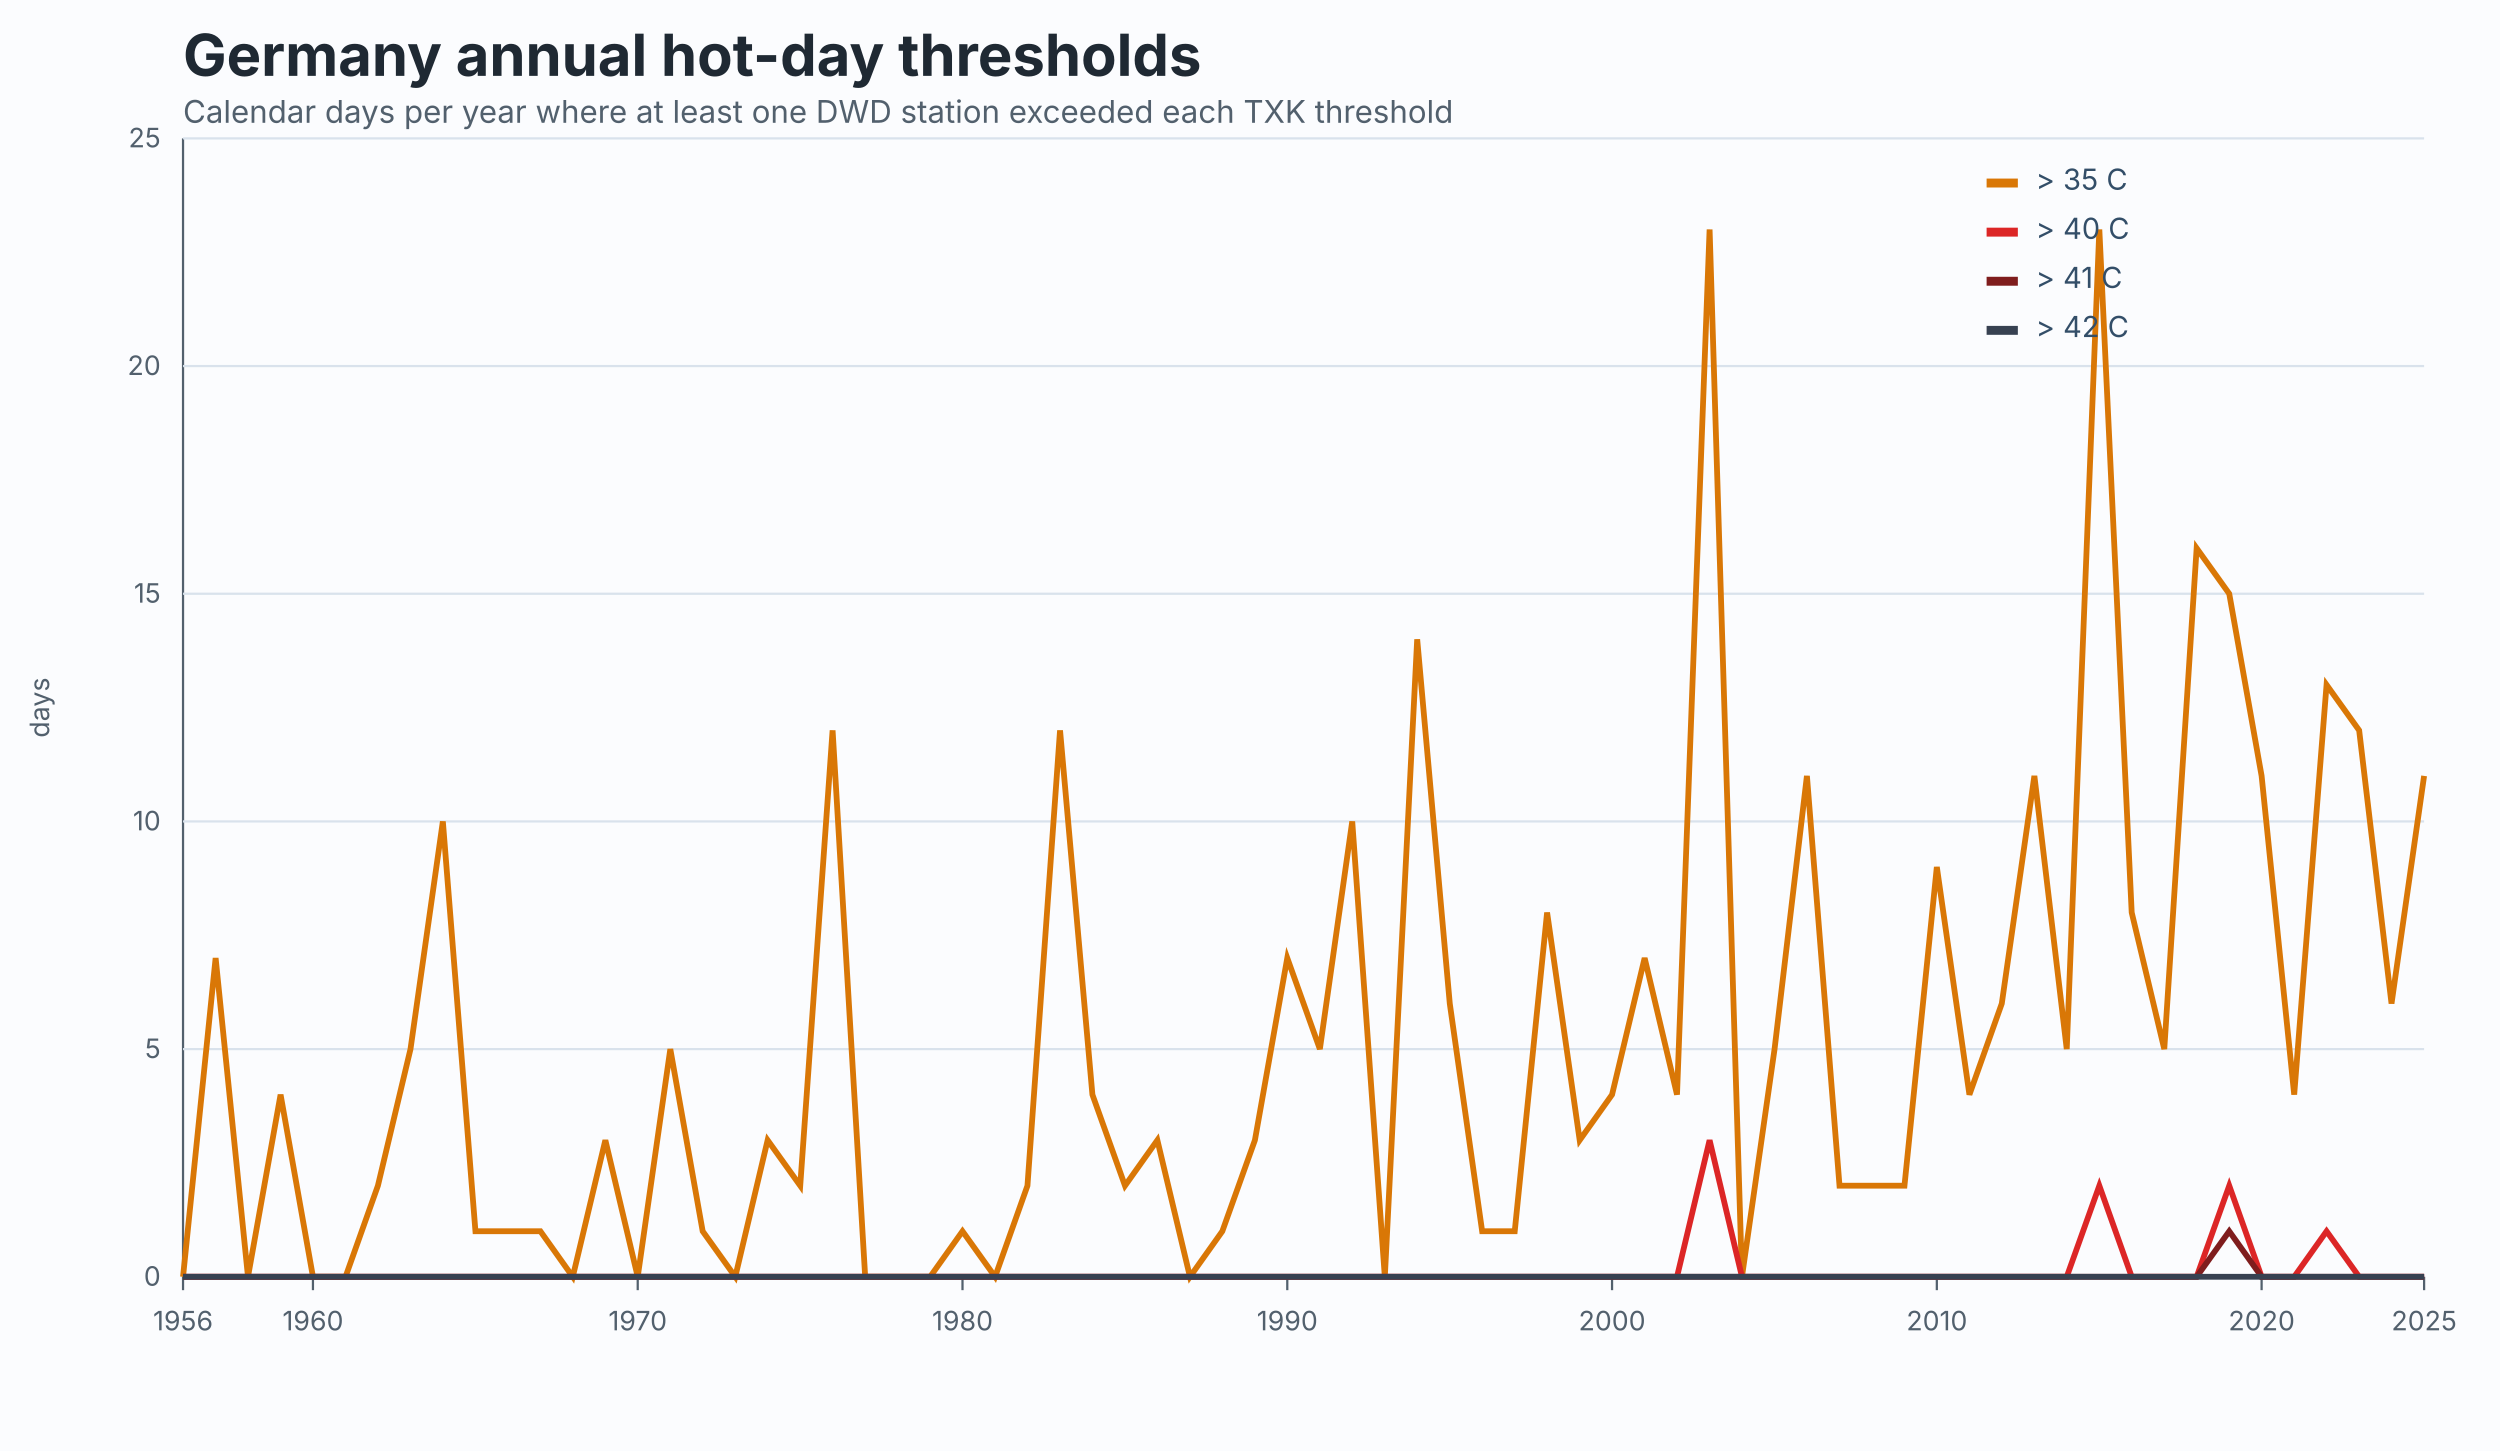
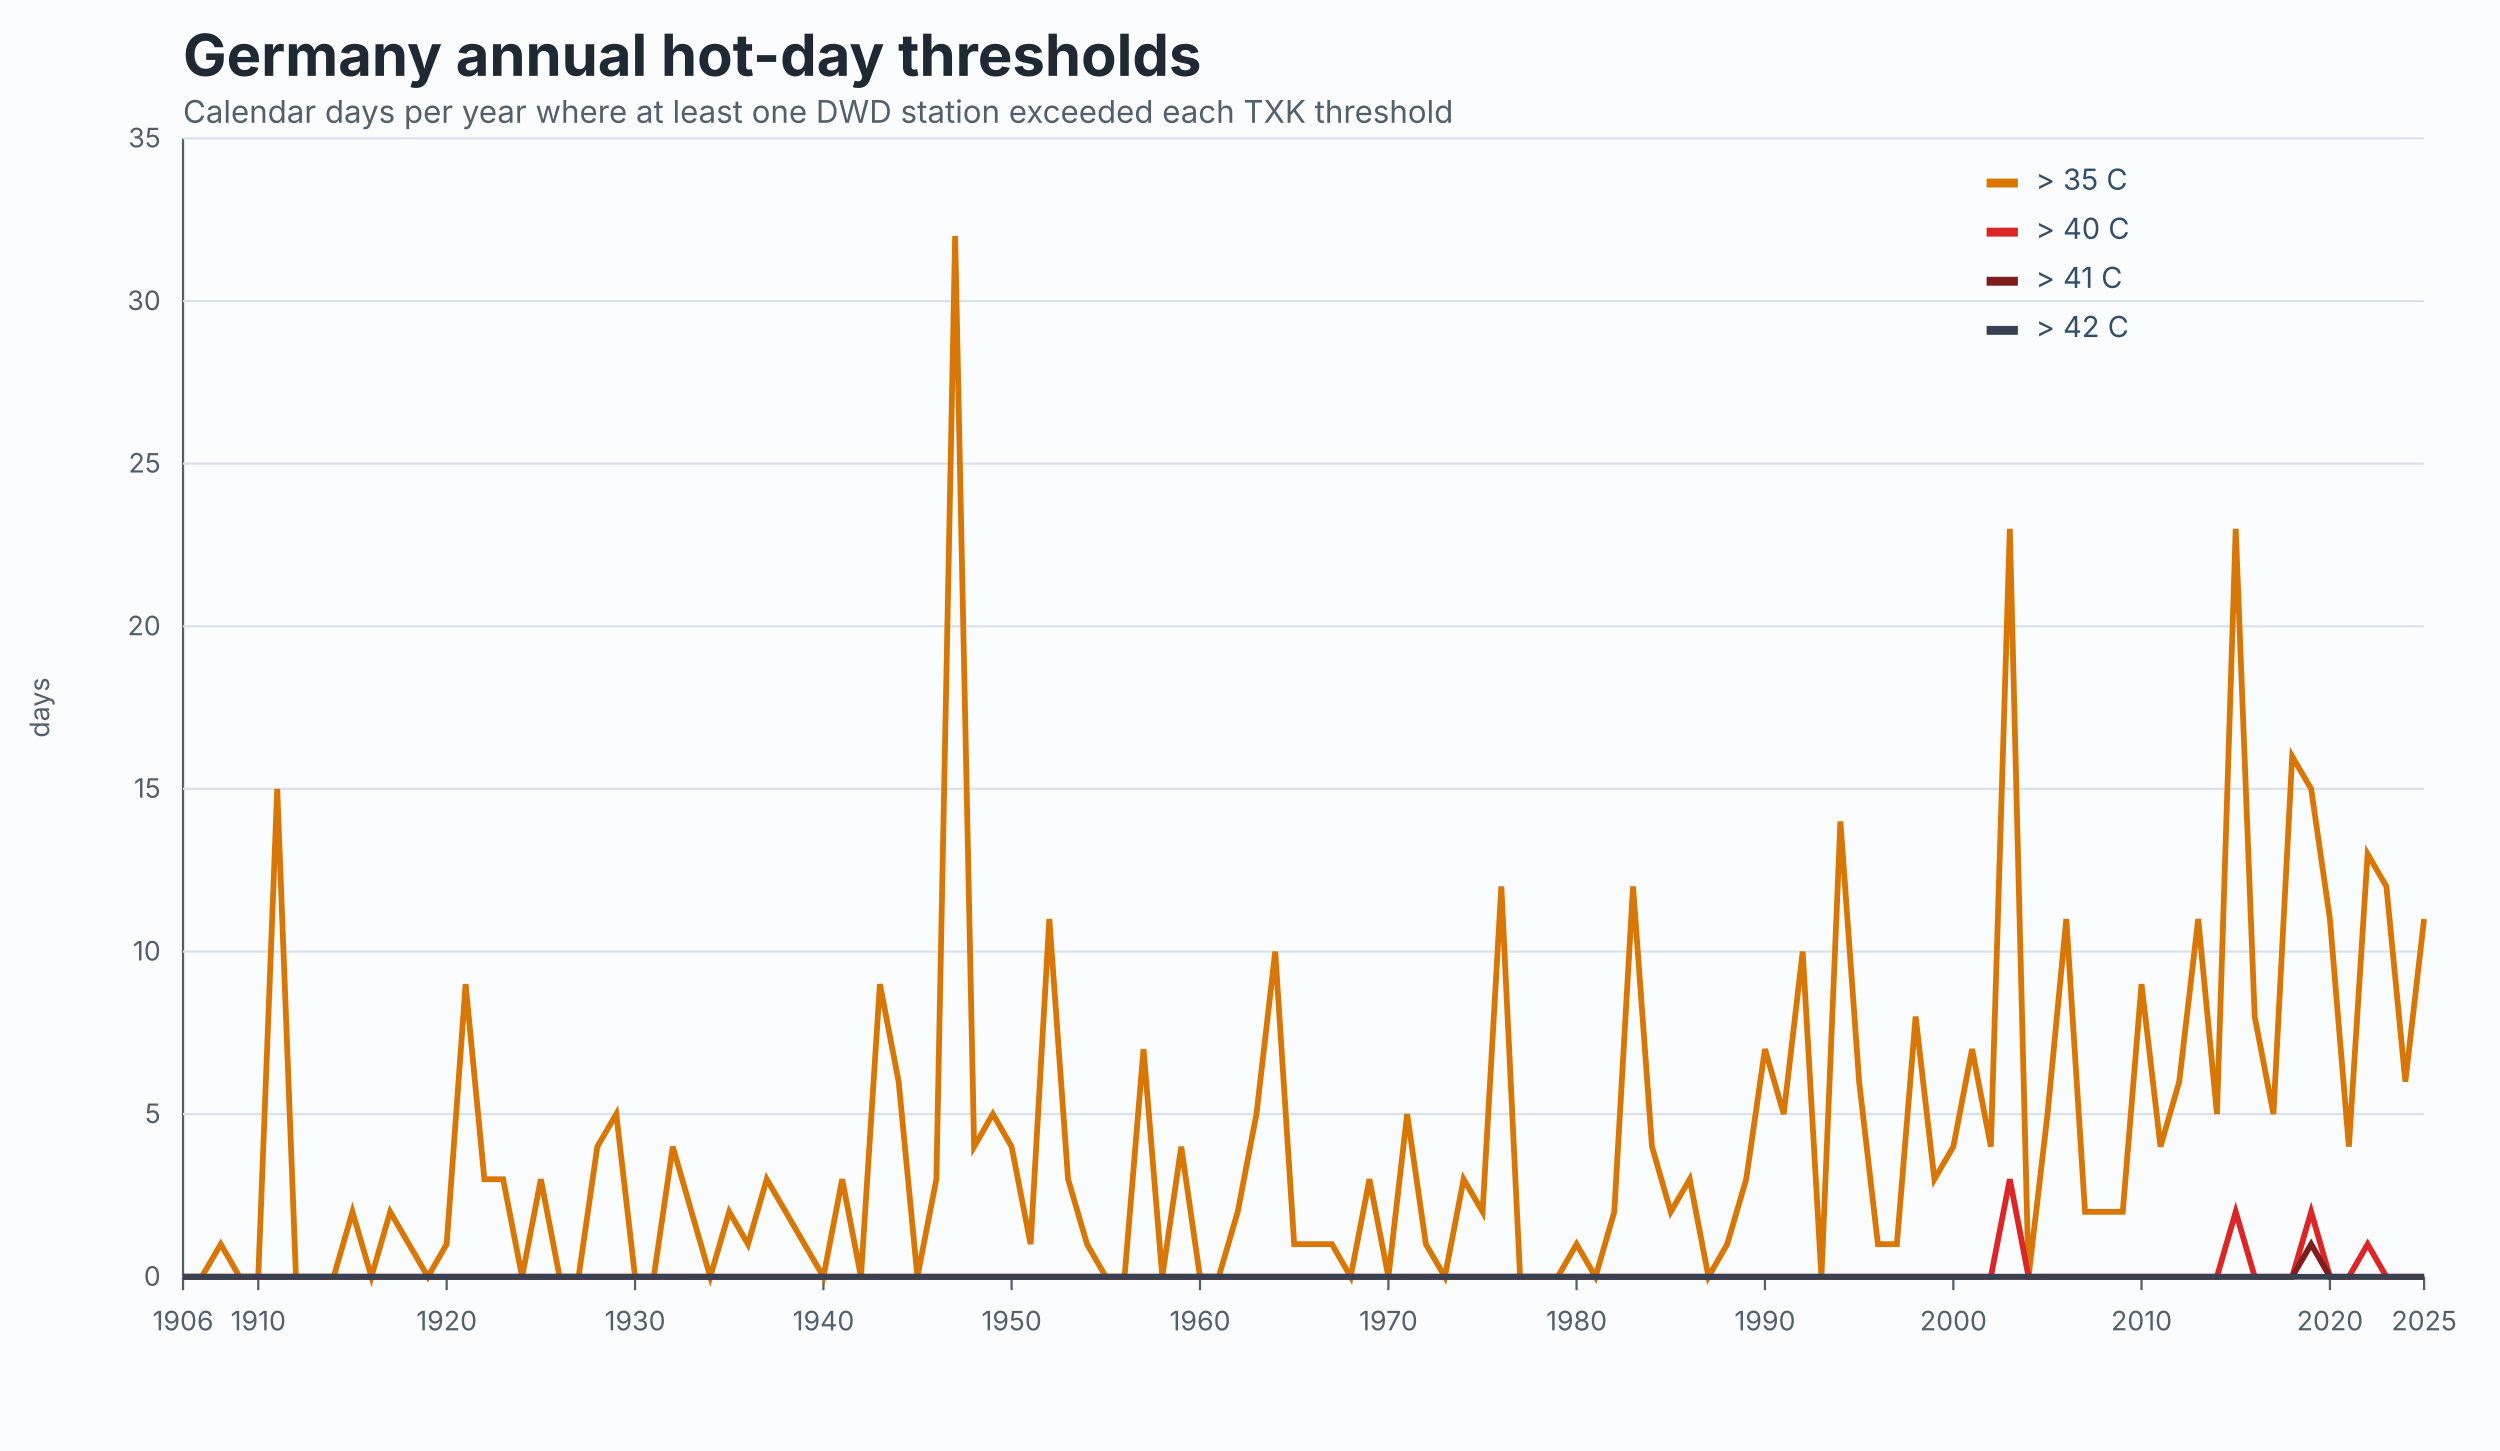
<svg xmlns="http://www.w3.org/2000/svg" width="1120" height="650" viewBox="0 0 1120 650">
  <style>
text{font-family:Inter,Segoe UI,Arial,sans-serif;fill:#1f2933}
.title{font-size:26px;font-weight:700}.subtitle{font-size:14px;fill:#52606d}
.axis{stroke:#52606d;stroke-width:1}.grid{stroke:#d9e2ec;stroke-width:1}
.tick{font-size:12px;fill:#52606d}.legend{font-size:13px;fill:#334e68}
</style>
  <rect width="1120" height="650" fill="#fbfcfe" />
  <text x="82" y="34" class="title">Germany annual hot-day thresholds</text>
  <text x="82" y="55" class="subtitle">Calendar days per year where at least one DWD station exceeded each TXK threshold</text>
  <line x1="82" y1="572" x2="1086" y2="572" class="axis" />
  <line x1="82" y1="62" x2="82" y2="572" class="axis" />
  <line x1="82" y1="572.0" x2="1086" y2="572.0" class="grid" />
  <text x="72" y="576.0" text-anchor="end" class="tick">0</text>
-   <line x1="82" y1="470.0" x2="1086" y2="470.0" class="grid" />
-   <text x="72" y="474.0" text-anchor="end" class="tick">5</text>
-   <line x1="82" y1="368.0" x2="1086" y2="368.0" class="grid" />
-   <text x="72" y="372.0" text-anchor="end" class="tick">10</text>
-   <line x1="82" y1="266.0" x2="1086" y2="266.0" class="grid" />
-   <text x="72" y="270.0" text-anchor="end" class="tick">15</text>
-   <line x1="82" y1="164.0" x2="1086" y2="164.0" class="grid" />
-   <text x="72" y="168.0" text-anchor="end" class="tick">20</text>
+   <line x1="82" y1="499.1" x2="1086" y2="499.1" class="grid" />
+   <text x="72" y="503.1" text-anchor="end" class="tick">5</text>
+   <line x1="82" y1="426.3" x2="1086" y2="426.3" class="grid" />
+   <text x="72" y="430.3" text-anchor="end" class="tick">10</text>
+   <line x1="82" y1="353.4" x2="1086" y2="353.4" class="grid" />
+   <text x="72" y="357.4" text-anchor="end" class="tick">15</text>
+   <line x1="82" y1="280.6" x2="1086" y2="280.6" class="grid" />
+   <text x="72" y="284.6" text-anchor="end" class="tick">20</text>
+   <line x1="82" y1="207.7" x2="1086" y2="207.7" class="grid" />
+   <text x="72" y="211.7" text-anchor="end" class="tick">25</text>
+   <line x1="82" y1="134.9" x2="1086" y2="134.9" class="grid" />
+   <text x="72" y="138.9" text-anchor="end" class="tick">30</text>
  <line x1="82" y1="62.0" x2="1086" y2="62.0" class="grid" />
-   <text x="72" y="66.0" text-anchor="end" class="tick">25</text>
+   <text x="72" y="66.0" text-anchor="end" class="tick">35</text>
  <line x1="82.0" y1="572" x2="82.0" y2="578" class="axis" />
-   <text x="82.0" y="596" text-anchor="middle" class="tick">1956</text>
-   <line x1="140.2" y1="572" x2="140.2" y2="578" class="axis" />
-   <text x="140.2" y="596" text-anchor="middle" class="tick">1960</text>
-   <line x1="285.7" y1="572" x2="285.7" y2="578" class="axis" />
-   <text x="285.7" y="596" text-anchor="middle" class="tick">1970</text>
-   <line x1="431.2" y1="572" x2="431.2" y2="578" class="axis" />
-   <text x="431.2" y="596" text-anchor="middle" class="tick">1980</text>
-   <line x1="576.7" y1="572" x2="576.7" y2="578" class="axis" />
-   <text x="576.7" y="596" text-anchor="middle" class="tick">1990</text>
-   <line x1="722.2" y1="572" x2="722.2" y2="578" class="axis" />
-   <text x="722.2" y="596" text-anchor="middle" class="tick">2000</text>
-   <line x1="867.7" y1="572" x2="867.7" y2="578" class="axis" />
-   <text x="867.7" y="596" text-anchor="middle" class="tick">2010</text>
-   <line x1="1013.2" y1="572" x2="1013.2" y2="578" class="axis" />
-   <text x="1013.2" y="596" text-anchor="middle" class="tick">2020</text>
+   <text x="82.0" y="596" text-anchor="middle" class="tick">1906</text>
+   <line x1="115.7" y1="572" x2="115.7" y2="578" class="axis" />
+   <text x="115.7" y="596" text-anchor="middle" class="tick">1910</text>
+   <line x1="200.1" y1="572" x2="200.1" y2="578" class="axis" />
+   <text x="200.1" y="596" text-anchor="middle" class="tick">1920</text>
+   <line x1="284.5" y1="572" x2="284.5" y2="578" class="axis" />
+   <text x="284.5" y="596" text-anchor="middle" class="tick">1930</text>
+   <line x1="368.9" y1="572" x2="368.9" y2="578" class="axis" />
+   <text x="368.9" y="596" text-anchor="middle" class="tick">1940</text>
+   <line x1="453.2" y1="572" x2="453.2" y2="578" class="axis" />
+   <text x="453.2" y="596" text-anchor="middle" class="tick">1950</text>
+   <line x1="537.6" y1="572" x2="537.6" y2="578" class="axis" />
+   <text x="537.6" y="596" text-anchor="middle" class="tick">1960</text>
+   <line x1="622.0" y1="572" x2="622.0" y2="578" class="axis" />
+   <text x="622.0" y="596" text-anchor="middle" class="tick">1970</text>
+   <line x1="706.3" y1="572" x2="706.3" y2="578" class="axis" />
+   <text x="706.3" y="596" text-anchor="middle" class="tick">1980</text>
+   <line x1="790.7" y1="572" x2="790.7" y2="578" class="axis" />
+   <text x="790.7" y="596" text-anchor="middle" class="tick">1990</text>
+   <line x1="875.1" y1="572" x2="875.1" y2="578" class="axis" />
+   <text x="875.1" y="596" text-anchor="middle" class="tick">2000</text>
+   <line x1="959.4" y1="572" x2="959.4" y2="578" class="axis" />
+   <text x="959.4" y="596" text-anchor="middle" class="tick">2010</text>
+   <line x1="1043.8" y1="572" x2="1043.8" y2="578" class="axis" />
+   <text x="1043.8" y="596" text-anchor="middle" class="tick">2020</text>
  <line x1="1086.0" y1="572" x2="1086.0" y2="578" class="axis" />
  <text x="1086.0" y="596" text-anchor="middle" class="tick">2025</text>
  <text transform="translate(22 317.0) rotate(-90)" text-anchor="middle" class="tick">days</text>
-   <polyline points="82.0,572.0 96.6,429.2 111.1,572.0 125.7,490.4 140.2,572.0 154.8,572.0 169.3,531.2 183.9,470.0 198.4,368.0 213.0,551.6 227.5,551.6 242.1,551.6 256.6,572.0 271.2,510.8 285.7,572.0 300.3,470.0 314.8,551.6 329.4,572.0 343.9,510.8 358.5,531.2 373.0,327.2 387.6,572.0 402.1,572.0 416.7,572.0 431.2,551.6 445.8,572.0 460.3,531.2 474.9,327.2 489.4,490.4 504.0,531.2 518.5,510.8 533.1,572.0 547.6,551.6 562.2,510.8 576.7,429.2 591.3,470.0 605.8,368.0 620.4,572.0 634.9,286.4 649.5,449.6 664.0,551.6 678.6,551.6 693.1,408.8 707.7,510.8 722.2,490.4 736.8,429.2 751.3,490.4 765.9,102.8 780.4,572.0 795.0,470.0 809.5,347.6 824.1,531.2 838.6,531.2 853.2,531.2 867.7,388.4 882.3,490.4 896.8,449.6 911.4,347.6 925.9,470.0 940.5,102.8 955.0,408.8 969.6,470.0 984.1,245.6 998.7,266.0 1013.2,347.6 1027.8,490.4 1042.3,306.8 1056.9,327.2 1071.4,449.6 1086.0,347.6" fill="none" stroke="#d97706" stroke-width="2.6" />
+   <polyline points="82.0,572.0 90.4,572.0 98.9,557.4 107.3,572.0 115.7,572.0 124.2,353.4 132.6,572.0 141.1,572.0 149.5,572.0 157.9,542.9 166.4,572.0 174.8,542.9 183.2,557.4 191.7,572.0 200.1,557.4 208.6,440.9 217.0,528.3 225.4,528.3 233.9,572.0 242.3,528.3 250.7,572.0 259.2,572.0 267.6,513.7 276.1,499.1 284.5,572.0 292.9,572.0 301.4,513.7 309.8,542.9 318.2,572.0 326.7,542.9 335.1,557.4 343.5,528.3 352.0,542.9 360.4,557.4 368.9,572.0 377.3,528.3 385.7,572.0 394.2,440.9 402.6,484.6 411.0,572.0 419.5,528.3 427.9,105.7 436.4,513.7 444.8,499.1 453.2,513.7 461.7,557.4 470.1,411.7 478.5,528.3 487.0,557.4 495.4,572.0 503.8,572.0 512.3,470.0 520.7,572.0 529.2,513.7 537.6,572.0 546.0,572.0 554.5,542.9 562.9,499.1 571.3,426.3 579.8,557.4 588.2,557.4 596.7,557.4 605.1,572.0 613.5,528.3 622.0,572.0 630.4,499.1 638.8,557.4 647.3,572.0 655.7,528.3 664.2,542.9 672.6,397.1 681.0,572.0 689.5,572.0 697.9,572.0 706.3,557.4 714.8,572.0 723.2,542.9 731.6,397.1 740.1,513.7 748.5,542.9 757.0,528.3 765.4,572.0 773.8,557.4 782.3,528.3 790.7,470.0 799.1,499.1 807.6,426.3 816.0,572.0 824.5,368.0 832.9,484.6 841.3,557.4 849.8,557.4 858.2,455.4 866.6,528.3 875.1,513.7 883.5,470.0 891.9,513.7 900.4,236.9 908.8,572.0 917.3,499.1 925.7,411.7 934.1,542.9 942.6,542.9 951.0,542.9 959.4,440.9 967.9,513.7 976.3,484.6 984.8,411.7 993.2,499.1 1001.6,236.9 1010.1,455.4 1018.5,499.1 1026.9,338.9 1035.4,353.4 1043.8,411.7 1052.3,513.7 1060.7,382.6 1069.1,397.1 1077.6,484.6 1086.0,411.7" fill="none" stroke="#d97706" stroke-width="2.6" />
  <rect x="890" y="80" width="14" height="4" fill="#d97706" />
  <text x="912" y="85" class="legend">&gt; 35 C</text>
-   <polyline points="82.0,572.0 96.6,572.0 111.1,572.0 125.7,572.0 140.2,572.0 154.8,572.0 169.3,572.0 183.9,572.0 198.4,572.0 213.0,572.0 227.5,572.0 242.1,572.0 256.6,572.0 271.2,572.0 285.7,572.0 300.3,572.0 314.8,572.0 329.4,572.0 343.9,572.0 358.5,572.0 373.0,572.0 387.6,572.0 402.1,572.0 416.7,572.0 431.2,572.0 445.8,572.0 460.3,572.0 474.9,572.0 489.4,572.0 504.0,572.0 518.5,572.0 533.1,572.0 547.6,572.0 562.2,572.0 576.7,572.0 591.3,572.0 605.8,572.0 620.4,572.0 634.9,572.0 649.5,572.0 664.0,572.0 678.6,572.0 693.1,572.0 707.7,572.0 722.2,572.0 736.8,572.0 751.3,572.0 765.9,510.8 780.4,572.0 795.0,572.0 809.5,572.0 824.1,572.0 838.6,572.0 853.2,572.0 867.7,572.0 882.3,572.0 896.8,572.0 911.4,572.0 925.9,572.0 940.5,531.2 955.0,572.0 969.6,572.0 984.1,572.0 998.7,531.2 1013.2,572.0 1027.8,572.0 1042.3,551.6 1056.9,572.0 1071.4,572.0 1086.0,572.0" fill="none" stroke="#dc2626" stroke-width="2.6" />
+   <polyline points="82.0,572.0 90.4,572.0 98.9,572.0 107.3,572.0 115.7,572.0 124.2,572.0 132.6,572.0 141.1,572.0 149.5,572.0 157.9,572.0 166.4,572.0 174.8,572.0 183.2,572.0 191.7,572.0 200.1,572.0 208.6,572.0 217.0,572.0 225.4,572.0 233.9,572.0 242.3,572.0 250.7,572.0 259.2,572.0 267.6,572.0 276.1,572.0 284.5,572.0 292.9,572.0 301.4,572.0 309.8,572.0 318.2,572.0 326.7,572.0 335.1,572.0 343.5,572.0 352.0,572.0 360.4,572.0 368.9,572.0 377.3,572.0 385.7,572.0 394.2,572.0 402.6,572.0 411.0,572.0 419.5,572.0 427.9,572.0 436.4,572.0 444.8,572.0 453.2,572.0 461.7,572.0 470.1,572.0 478.5,572.0 487.0,572.0 495.4,572.0 503.8,572.0 512.3,572.0 520.7,572.0 529.2,572.0 537.6,572.0 546.0,572.0 554.5,572.0 562.9,572.0 571.3,572.0 579.8,572.0 588.2,572.0 596.7,572.0 605.1,572.0 613.5,572.0 622.0,572.0 630.4,572.0 638.8,572.0 647.3,572.0 655.7,572.0 664.2,572.0 672.6,572.0 681.0,572.0 689.5,572.0 697.9,572.0 706.3,572.0 714.8,572.0 723.2,572.0 731.6,572.0 740.1,572.0 748.5,572.0 757.0,572.0 765.4,572.0 773.8,572.0 782.3,572.0 790.7,572.0 799.1,572.0 807.6,572.0 816.0,572.0 824.5,572.0 832.9,572.0 841.3,572.0 849.8,572.0 858.2,572.0 866.6,572.0 875.1,572.0 883.5,572.0 891.9,572.0 900.4,528.3 908.8,572.0 917.3,572.0 925.7,572.0 934.1,572.0 942.6,572.0 951.0,572.0 959.4,572.0 967.9,572.0 976.3,572.0 984.8,572.0 993.2,572.0 1001.6,542.9 1010.1,572.0 1018.5,572.0 1026.9,572.0 1035.4,542.9 1043.8,572.0 1052.3,572.0 1060.7,557.4 1069.1,572.0 1077.6,572.0 1086.0,572.0" fill="none" stroke="#dc2626" stroke-width="2.6" />
  <rect x="890" y="102" width="14" height="4" fill="#dc2626" />
  <text x="912" y="107" class="legend">&gt; 40 C</text>
-   <polyline points="82.0,572.0 96.6,572.0 111.1,572.0 125.7,572.0 140.2,572.0 154.8,572.0 169.3,572.0 183.9,572.0 198.4,572.0 213.0,572.0 227.5,572.0 242.1,572.0 256.6,572.0 271.2,572.0 285.7,572.0 300.3,572.0 314.8,572.0 329.4,572.0 343.9,572.0 358.5,572.0 373.0,572.0 387.6,572.0 402.1,572.0 416.7,572.0 431.2,572.0 445.8,572.0 460.3,572.0 474.9,572.0 489.4,572.0 504.0,572.0 518.5,572.0 533.1,572.0 547.6,572.0 562.2,572.0 576.7,572.0 591.3,572.0 605.8,572.0 620.4,572.0 634.9,572.0 649.5,572.0 664.0,572.0 678.6,572.0 693.1,572.0 707.7,572.0 722.2,572.0 736.8,572.0 751.3,572.0 765.9,572.0 780.4,572.0 795.0,572.0 809.5,572.0 824.1,572.0 838.6,572.0 853.2,572.0 867.7,572.0 882.3,572.0 896.8,572.0 911.4,572.0 925.9,572.0 940.5,572.0 955.0,572.0 969.6,572.0 984.1,572.0 998.7,551.6 1013.2,572.0 1027.8,572.0 1042.3,572.0 1056.9,572.0 1071.4,572.0 1086.0,572.0" fill="none" stroke="#7f1d1d" stroke-width="2.6" />
+   <polyline points="82.0,572.0 90.4,572.0 98.9,572.0 107.3,572.0 115.7,572.0 124.2,572.0 132.6,572.0 141.1,572.0 149.5,572.0 157.9,572.0 166.4,572.0 174.8,572.0 183.2,572.0 191.7,572.0 200.1,572.0 208.6,572.0 217.0,572.0 225.4,572.0 233.9,572.0 242.3,572.0 250.7,572.0 259.2,572.0 267.6,572.0 276.1,572.0 284.5,572.0 292.9,572.0 301.4,572.0 309.8,572.0 318.2,572.0 326.7,572.0 335.1,572.0 343.5,572.0 352.0,572.0 360.4,572.0 368.9,572.0 377.3,572.0 385.7,572.0 394.2,572.0 402.6,572.0 411.0,572.0 419.5,572.0 427.9,572.0 436.4,572.0 444.8,572.0 453.2,572.0 461.7,572.0 470.1,572.0 478.5,572.0 487.0,572.0 495.4,572.0 503.8,572.0 512.3,572.0 520.7,572.0 529.2,572.0 537.6,572.0 546.0,572.0 554.5,572.0 562.9,572.0 571.3,572.0 579.8,572.0 588.2,572.0 596.7,572.0 605.1,572.0 613.5,572.0 622.0,572.0 630.4,572.0 638.8,572.0 647.3,572.0 655.7,572.0 664.2,572.0 672.6,572.0 681.0,572.0 689.5,572.0 697.9,572.0 706.3,572.0 714.8,572.0 723.2,572.0 731.6,572.0 740.1,572.0 748.5,572.0 757.0,572.0 765.4,572.0 773.8,572.0 782.3,572.0 790.7,572.0 799.1,572.0 807.6,572.0 816.0,572.0 824.5,572.0 832.9,572.0 841.3,572.0 849.8,572.0 858.2,572.0 866.6,572.0 875.1,572.0 883.5,572.0 891.9,572.0 900.4,572.0 908.8,572.0 917.3,572.0 925.7,572.0 934.1,572.0 942.6,572.0 951.0,572.0 959.4,572.0 967.9,572.0 976.3,572.0 984.8,572.0 993.2,572.0 1001.6,572.0 1010.1,572.0 1018.5,572.0 1026.9,572.0 1035.4,557.4 1043.8,572.0 1052.3,572.0 1060.7,572.0 1069.1,572.0 1077.6,572.0 1086.0,572.0" fill="none" stroke="#7f1d1d" stroke-width="2.6" />
  <rect x="890" y="124" width="14" height="4" fill="#7f1d1d" />
  <text x="912" y="129" class="legend">&gt; 41 C</text>
-   <polyline points="82.0,572.0 96.6,572.0 111.1,572.0 125.7,572.0 140.2,572.0 154.8,572.0 169.3,572.0 183.9,572.0 198.4,572.0 213.0,572.0 227.5,572.0 242.1,572.0 256.6,572.0 271.2,572.0 285.7,572.0 300.3,572.0 314.8,572.0 329.4,572.0 343.9,572.0 358.5,572.0 373.0,572.0 387.6,572.0 402.1,572.0 416.7,572.0 431.2,572.0 445.8,572.0 460.3,572.0 474.9,572.0 489.4,572.0 504.0,572.0 518.5,572.0 533.1,572.0 547.6,572.0 562.2,572.0 576.7,572.0 591.3,572.0 605.8,572.0 620.4,572.0 634.9,572.0 649.5,572.0 664.0,572.0 678.6,572.0 693.1,572.0 707.7,572.0 722.2,572.0 736.8,572.0 751.3,572.0 765.9,572.0 780.4,572.0 795.0,572.0 809.5,572.0 824.1,572.0 838.6,572.0 853.2,572.0 867.7,572.0 882.3,572.0 896.8,572.0 911.4,572.0 925.9,572.0 940.5,572.0 955.0,572.0 969.6,572.0 984.1,572.0 998.7,572.0 1013.2,572.0 1027.8,572.0 1042.3,572.0 1056.9,572.0 1071.4,572.0 1086.0,572.0" fill="none" stroke="#374151" stroke-width="2.6" />
+   <polyline points="82.0,572.0 90.4,572.0 98.9,572.0 107.3,572.0 115.7,572.0 124.2,572.0 132.6,572.0 141.1,572.0 149.5,572.0 157.9,572.0 166.4,572.0 174.8,572.0 183.2,572.0 191.7,572.0 200.1,572.0 208.6,572.0 217.0,572.0 225.4,572.0 233.9,572.0 242.3,572.0 250.7,572.0 259.2,572.0 267.6,572.0 276.1,572.0 284.5,572.0 292.9,572.0 301.4,572.0 309.8,572.0 318.2,572.0 326.7,572.0 335.1,572.0 343.5,572.0 352.0,572.0 360.4,572.0 368.9,572.0 377.3,572.0 385.7,572.0 394.2,572.0 402.6,572.0 411.0,572.0 419.5,572.0 427.9,572.0 436.4,572.0 444.8,572.0 453.2,572.0 461.7,572.0 470.1,572.0 478.5,572.0 487.0,572.0 495.4,572.0 503.8,572.0 512.3,572.0 520.7,572.0 529.2,572.0 537.6,572.0 546.0,572.0 554.5,572.0 562.9,572.0 571.3,572.0 579.8,572.0 588.2,572.0 596.7,572.0 605.1,572.0 613.5,572.0 622.0,572.0 630.4,572.0 638.8,572.0 647.3,572.0 655.7,572.0 664.2,572.0 672.6,572.0 681.0,572.0 689.5,572.0 697.9,572.0 706.3,572.0 714.8,572.0 723.2,572.0 731.6,572.0 740.1,572.0 748.5,572.0 757.0,572.0 765.4,572.0 773.8,572.0 782.3,572.0 790.7,572.0 799.1,572.0 807.6,572.0 816.0,572.0 824.5,572.0 832.9,572.0 841.3,572.0 849.8,572.0 858.2,572.0 866.6,572.0 875.1,572.0 883.5,572.0 891.9,572.0 900.4,572.0 908.8,572.0 917.3,572.0 925.7,572.0 934.1,572.0 942.6,572.0 951.0,572.0 959.4,572.0 967.9,572.0 976.3,572.0 984.8,572.0 993.2,572.0 1001.6,572.0 1010.1,572.0 1018.5,572.0 1026.9,572.0 1035.4,572.0 1043.8,572.0 1052.3,572.0 1060.7,572.0 1069.1,572.0 1077.6,572.0 1086.0,572.0" fill="none" stroke="#374151" stroke-width="2.6" />
  <rect x="890" y="146" width="14" height="4" fill="#374151" />
  <text x="912" y="151" class="legend">&gt; 42 C</text>
</svg>
